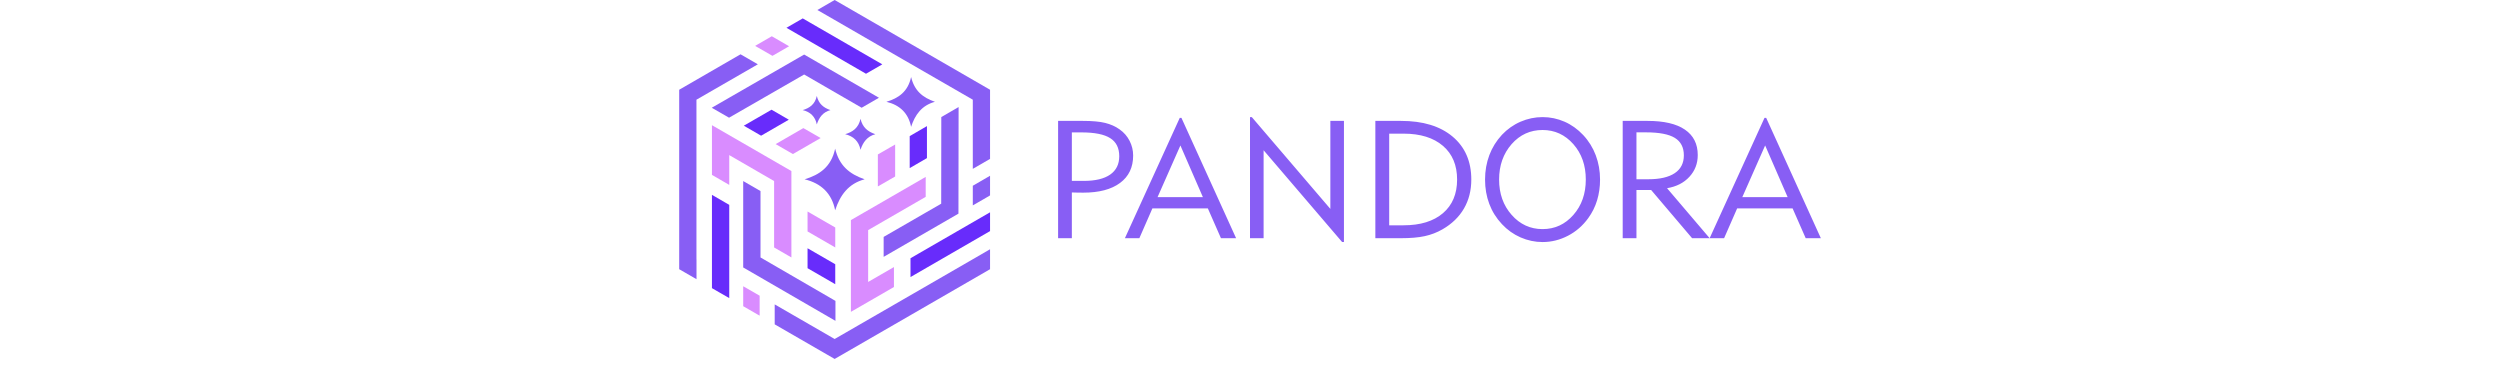
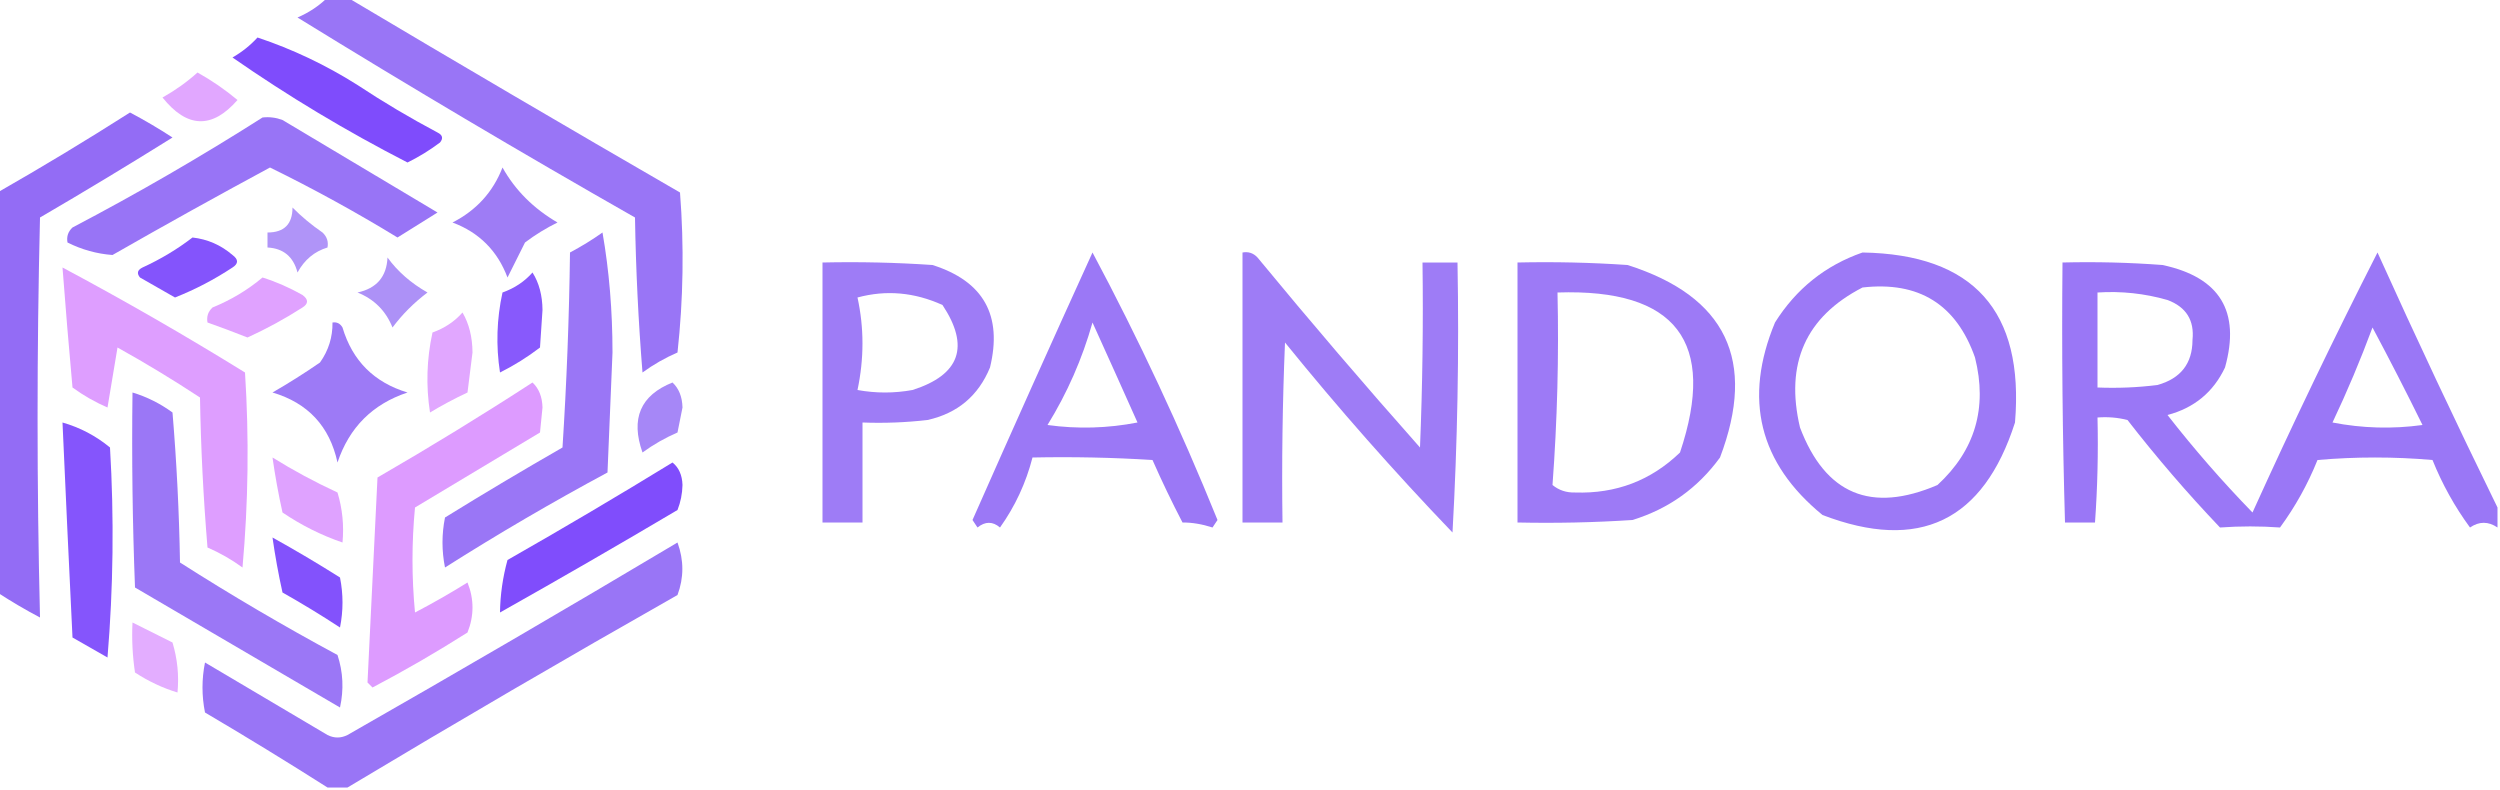
- <svg xmlns="http://www.w3.org/2000/svg" version="1.1" id="图层_1" x="0px" y="0px" viewBox="0 0 500 73" style="enable-background:new 0 0 500 73;" xml:space="preserve">
-   <style type="text/css">
- 	.st0{fill-rule:evenodd;clip-rule:evenodd;fill:#D98CFF;}
- 	.st1{fill-rule:evenodd;clip-rule:evenodd;fill:#885EF4;}
- 	.st2{fill-rule:evenodd;clip-rule:evenodd;fill:#682CFB;}
- </style>
+ <svg xmlns="http://www.w3.org/2000/svg" version="1.1" width="500px" height="158px" style="shape-rendering:geometricPrecision; text-rendering:geometricPrecision; image-rendering:optimizeQuality; fill-rule:evenodd; clip-rule:evenodd">
  <g>
-     <g>
-       <polygon class="st0" points="151.93,63.13 151.38,62.82 148.64,61.24 148.64,57.25 151.93,59.14   " />
-       <polygon class="st1" points="151.57,12.86 139.29,19.94 139.29,35.9 139.29,51.85 139.3,51.85 139.3,55.84 135.84,53.84     135.84,35.9 135.84,17.95 148.11,10.86   " />
-       <polygon class="st0" points="157.82,9.25 154.49,11.17 151.03,9.18 151.38,8.97 154.36,7.25   " />
-       <polygon class="st2" points="176.46,12.87 173.2,14.75 157.29,5.56 160.55,3.68 162.12,4.59   " />
-       <polygon class="st1" points="198.01,49.85 198.01,53.84 182.47,62.82 166.93,71.79 154.94,64.87 154.94,60.88 166.93,67.8     180.74,59.83 194.56,51.85 194.56,51.85   " />
-       <polygon class="st1" points="198.01,35.15 198.01,35.9 198.01,39.08 197.3,39.5 194.56,41.08 194.56,37.15   " />
-       <polygon class="st1" points="166.93,0 182.47,8.97 198.01,17.95 198.01,31.78 194.56,33.77 194.56,19.94 180.74,11.97     166.93,3.99 166.93,3.99 163.58,2.06 163.47,2   " />
-       <polygon class="st2" points="142.39,57.63 142.39,38.97 145.12,40.55 145.85,40.97 145.85,59.62 143.76,58.42   " />
-       <polygon class="st0" points="142.39,25.04 142.74,25.24 158.28,34.21 158.28,51.49 154.82,49.49 154.82,36.21 145.85,31.02     145.85,36.98 142.39,34.98 142.39,29.03   " />
-       <polygon class="st1" points="167.09,64.17 148.64,53.49 148.64,36.21 152.1,38.21 152.1,51.49 167.09,60.18   " />
-       <polygon class="st1" points="142.35,21.55 160.83,10.91 175.79,19.55 172.33,21.55 160.83,14.9 145.81,23.54   " />
-       <polygon class="st0" points="161.51,42.3 167.05,45.5 167.05,49.49 161.51,46.29   " />
-       <polygon class="st2" points="161.51,49.65 167.05,52.85 167.05,56.84 161.51,53.64   " />
-       <polygon class="st0" points="175.57,37.29 175.57,30.89 179.03,28.9 179.03,35.3   " />
-       <polygon class="st2" points="181.94,33.62 181.94,27.22 185.39,25.22 185.39,31.62   " />
-       <polygon class="st0" points="170.18,62.37 170.18,61.97 170.18,44.02 185.14,35.38 185.14,39.37 173.63,46.02 173.63,56.39     178.79,53.41 178.79,57.4 173.63,60.38   " />
-       <polygon class="st1" points="191.72,21.41 191.69,42.73 176.73,51.37 176.73,47.38 188.24,40.74 188.26,23.41   " />
-       <polygon class="st2" points="148.76,25.14 154.31,21.94 157.76,23.94 152.22,27.14   " />
-       <polygon class="st0" points="155.13,28.82 160.67,25.62 164.13,27.61 158.58,30.81   " />
-       <polygon class="st2" points="198.01,42.46 198.01,46.22 182.1,55.41 182.1,51.65 183.67,50.74   " />
-       <path class="st1" d="M167.03,29.73c0.8,3.35,2.81,5.07,5.9,6.13c-3.27,0.87-4.93,3.21-5.9,6.2c-0.66-3.37-2.79-5.4-6.11-6.2    C163.9,34.97,166.25,33.38,167.03,29.73z" />
-       <path class="st1" d="M182.22,15.4c0.65,2.71,2.27,4.1,4.77,4.96c-2.64,0.71-3.99,2.6-4.77,5.01c-0.54-2.72-2.25-4.37-4.94-5.01    C179.69,19.64,181.59,18.35,182.22,15.4z" />
-       <path class="st1" d="M163.36,19.19c0.37,1.55,1.3,2.34,2.73,2.83c-1.51,0.4-2.28,1.48-2.73,2.86c-0.31-1.55-1.29-2.5-2.82-2.86    C161.91,21.61,163,20.88,163.36,19.19z" />
-       <path class="st1" d="M172.1,23.76c0.4,1.69,1.41,2.55,2.97,3.08c-1.64,0.44-2.48,1.62-2.97,3.12c-0.33-1.69-1.4-2.72-3.07-3.12    C170.53,26.4,171.71,25.59,172.1,23.76z" />
-     </g>
-     <path class="st1" d="M214.37,36.18h2.38c2.31,0,4.07-0.42,5.28-1.26c1.21-0.84,1.82-2.07,1.82-3.67c0-1.65-0.6-2.86-1.81-3.62   c-1.2-0.77-3.13-1.15-5.76-1.15h-1.91V36.18L214.37,36.18z M211.62,47.64V24.18h4.97c1.86,0,3.34,0.13,4.43,0.4   c1.09,0.27,2.06,0.69,2.89,1.29c0.87,0.61,1.54,1.38,2.01,2.3c0.47,0.92,0.71,1.9,0.71,2.94c0,2.35-0.87,4.18-2.61,5.47   c-1.74,1.3-4.2,1.95-7.37,1.95c-0.34,0-0.7,0-1.08-0.01c-0.38-0.01-0.78-0.02-1.2-0.03v9.15H211.62L211.62,47.64z M231.51,39.43   h9.07l-4.5-10.34L231.51,39.43L231.51,39.43z M224.98,47.64h2.89l2.61-5.96h11.09l2.62,5.96h3.03l-10.93-24.06h-0.34L224.98,47.64   L224.98,47.64z M250,47.64V23.42h0.36l15.71,18.36v-17.6h2.72v24.22h-0.37l-15.7-18.35v17.59H250L250,47.64z M277.83,45.06h2.88   c3.37,0,5.99-0.81,7.88-2.42c1.88-1.61,2.83-3.85,2.83-6.73c0-2.87-0.94-5.12-2.83-6.74c-1.89-1.62-4.51-2.44-7.87-2.44h-2.88   V45.06L277.83,45.06z M275.07,47.64V24.18h5.13c4.38,0,7.82,1.04,10.32,3.14c2.49,2.09,3.74,4.96,3.74,8.59   c0,2.18-0.49,4.11-1.47,5.8c-0.98,1.69-2.42,3.08-4.32,4.17c-1.08,0.62-2.25,1.07-3.53,1.35c-1.28,0.28-2.85,0.41-4.73,0.41H275.07   L275.07,47.64z M299.82,35.91c0,2.82,0.83,5.17,2.51,7.07c1.67,1.89,3.73,2.84,6.18,2.84c2.45,0,4.5-0.94,6.16-2.83   c1.66-1.88,2.49-4.24,2.49-7.08c0-2.84-0.83-5.2-2.49-7.08c-1.66-1.88-3.71-2.83-6.16-2.83c-2.46,0-4.52,0.94-6.19,2.83   C300.66,30.73,299.82,33.09,299.82,35.91L299.82,35.91z M297.01,35.91c0-1.75,0.29-3.37,0.86-4.89c0.57-1.51,1.41-2.86,2.52-4.06   c1.07-1.13,2.31-2.01,3.72-2.62c1.41-0.61,2.88-0.92,4.41-0.92c1.53,0,2.99,0.31,4.39,0.92c1.39,0.61,2.63,1.5,3.72,2.66   c1.11,1.18,1.95,2.54,2.52,4.05c0.57,1.52,0.86,3.14,0.86,4.87c0,1.47-0.2,2.85-0.59,4.14c-0.39,1.29-0.98,2.47-1.76,3.55   c-1.09,1.51-2.44,2.69-4.05,3.53c-1.61,0.84-3.31,1.27-5.09,1.27c-1.52,0-2.99-0.31-4.41-0.93c-1.41-0.62-2.65-1.5-3.72-2.65   c-1.12-1.19-1.97-2.55-2.53-4.04C297.29,39.28,297.01,37.66,297.01,35.91L297.01,35.91z M324.54,47.64V24.18h4.97   c3.28,0,5.78,0.58,7.48,1.75c1.71,1.17,2.56,2.86,2.56,5.08c0,1.7-0.56,3.15-1.67,4.35c-1.11,1.21-2.6,1.97-4.47,2.28l8.52,10   h-3.51L330.23,38h-2.94v9.64H324.54L324.54,47.64z M327.29,35.85h2.38c2.31,0,4.07-0.41,5.28-1.22c1.21-0.81,1.82-2,1.82-3.55   c0-1.6-0.6-2.76-1.8-3.5c-1.2-0.74-3.12-1.11-5.77-1.11h-1.91V35.85L327.29,35.85z M348.46,39.43h9.07l-4.5-10.34L348.46,39.43   L348.46,39.43z M341.93,47.64h2.89l2.61-5.96h11.09l2.62,5.96h3.03l-10.93-24.06h-0.34L341.93,47.64z" />
+     <path style="opacity:0.857" fill="#885ef4" d="M 65.5,-0.5 C 66.833,-0.5 68.167,-0.5 69.5,-0.5C 91.521,12.6 113.688,25.6 136,38.5C 136.832,49.182 136.666,59.849 135.5,70.5C 133.004,71.58 130.67,72.914 128.5,74.5C 127.668,64.183 127.168,53.849 127,43.5C 104.217,30.53 81.717,17.196 59.5,3.5C 61.807,2.508 63.807,1.175 65.5,-0.5 Z" />
+   </g>
+   <g>
+     <path style="opacity:0.844" fill="#682cfb" d="M 51.5,7.5 C 58.481,9.822 65.148,12.989 71.5,17C 76.668,20.419 82.002,23.585 87.5,26.5C 88.521,27.002 88.688,27.668 88,28.5C 85.966,30.032 83.799,31.365 81.5,32.5C 69.3,26.24 57.634,19.24 46.5,11.5C 48.419,10.387 50.086,9.054 51.5,7.5 Z" />
+   </g>
+   <g>
+     <path style="opacity:0.762" fill="#d88cff" d="M 39.5,14.5 C 42.342,16.087 45.008,17.92 47.5,20C 42.418,25.825 37.418,25.658 32.5,19.5C 35.077,18.057 37.41,16.39 39.5,14.5 Z" />
+   </g>
+   <g>
+     <path style="opacity:0.91" fill="#885df4" d="M -0.5,118.5 C -0.5,91.833 -0.5,65.167 -0.5,38.5C 8.447,33.392 17.281,28.059 26,22.5C 28.916,24.041 31.749,25.707 34.5,27.5C 25.785,32.944 16.952,38.278 8,43.5C 7.352,70.245 7.352,96.912 8,123.5C 5.057,121.948 2.223,120.281 -0.5,118.5 Z" />
+   </g>
+   <g>
+     <path style="opacity:0.86" fill="#885ef4" d="M 52.5,23.5 C 53.873,23.343 55.207,23.51 56.5,24C 66.833,30.167 77.167,36.333 87.5,42.5C 84.833,44.167 82.167,45.833 79.5,47.5C 71.225,42.445 62.725,37.779 54,33.5C 43.435,39.199 32.935,45.033 22.5,51C 19.354,50.764 16.354,49.931 13.5,48.5C 13.281,47.325 13.614,46.325 14.5,45.5C 27.557,38.645 40.223,31.312 52.5,23.5 Z" />
+   </g>
+   <g>
+     <path style="opacity:0.809" fill="#885ef3" d="M 100.5,33.5 C 103.039,38.04 106.706,41.707 111.5,44.5C 109.207,45.626 107.04,46.959 105,48.5C 103.829,50.842 102.662,53.176 101.5,55.5C 99.493,50.159 95.826,46.493 90.5,44.5C 95.275,42.063 98.608,38.396 100.5,33.5 Z" />
+   </g>
+   <g>
+     <path style="opacity:0.664" fill="#885ef4" d="M 58.5,41.5 C 60.272,43.296 62.272,44.962 64.5,46.5C 65.386,47.325 65.719,48.325 65.5,49.5C 62.899,50.28 60.899,51.946 59.5,54.5C 58.676,51.337 56.676,49.67 53.5,49.5C 53.5,48.5 53.5,47.5 53.5,46.5C 56.833,46.5 58.5,44.833 58.5,41.5 Z" />
+   </g>
+   <g>
+     <path style="opacity:0.848" fill="#885ef4" d="M 120.5,46.5 C 121.831,54.138 122.498,62.138 122.5,70.5C 122.167,78.5 121.833,86.5 121.5,94.5C 110.42,100.455 99.587,106.788 89,113.5C 88.333,110.167 88.333,106.833 89,103.5C 96.751,98.707 104.584,94.041 112.5,89.5C 113.333,76.513 113.833,63.513 114,50.5C 116.314,49.267 118.481,47.933 120.5,46.5 Z" />
+   </g>
+   <g>
+     <path style="opacity:0.809" fill="#682cfb" d="M 38.5,47.5 C 41.516,47.841 44.182,49.007 46.5,51C 47.711,51.893 47.711,52.726 46.5,53.5C 42.887,55.89 39.054,57.89 35,59.5C 32.683,58.174 30.349,56.84 28,55.5C 27.312,54.668 27.479,54.002 28.5,53.5C 32.135,51.836 35.468,49.836 38.5,47.5 Z" />
+   </g>
+   <g>
+     <path style="opacity:0.838" fill="#885ef4" d="M 218.5,50.5 C 227.725,67.79 236.059,85.624 243.5,104C 243.167,104.5 242.833,105 242.5,105.5C 240.412,104.821 238.412,104.488 236.5,104.5C 234.36,100.388 232.36,96.221 230.5,92C 222.507,91.5 214.507,91.334 206.5,91.5C 205.197,96.581 203.03,101.248 200,105.5C 198.542,104.253 197.042,104.253 195.5,105.5C 195.167,105 194.833,104.5 194.5,104C 202.41,86.095 210.41,68.262 218.5,50.5 Z M 218.5,64.5 C 221.477,71.065 224.477,77.732 227.5,84.5C 221.528,85.664 215.528,85.83 209.5,85C 213.455,78.59 216.455,71.757 218.5,64.5 Z" />
+   </g>
+   <g>
+     <path style="opacity:0.814" fill="#885ef4" d="M 248.5,50.5 C 249.675,50.281 250.675,50.614 251.5,51.5C 262.096,64.353 272.93,77.019 284,89.5C 284.5,77.171 284.667,64.838 284.5,52.5C 286.833,52.5 289.167,52.5 291.5,52.5C 291.833,70.512 291.5,88.512 290.5,106.5C 278.804,94.304 267.638,81.637 257,68.5C 256.5,80.495 256.333,92.495 256.5,104.5C 253.833,104.5 251.167,104.5 248.5,104.5C 248.5,86.5 248.5,68.5 248.5,50.5 Z" />
+   </g>
+   <g>
+     <path style="opacity:0.834" fill="#885ef4" d="M 372.5,50.5 C 394.694,50.867 404.861,62.201 403,84.5C 396.675,104.246 383.842,110.413 364.5,103C 351.82,92.621 348.654,79.787 355,64.5C 359.237,57.755 365.071,53.088 372.5,50.5 Z M 372.5,57.5 C 383.765,56.212 391.265,60.878 395,71.5C 397.523,81.57 395.023,90.07 387.5,97C 374.233,102.694 365.067,98.861 360,85.5C 356.972,72.693 361.138,63.359 372.5,57.5 Z" />
+   </g>
+   <g>
+     <path style="opacity:0.844" fill="#885ef4" d="M 499.5,101.5 C 499.5,102.833 499.5,104.167 499.5,105.5C 497.661,104.248 495.828,104.248 494,105.5C 490.94,101.328 488.44,96.829 486.5,92C 478.833,91.333 471.167,91.333 463.5,92C 461.56,96.829 459.06,101.328 456,105.5C 452.042,105.209 448.042,105.209 444,105.5C 437.459,98.628 431.293,91.461 425.5,84C 423.527,83.504 421.527,83.338 419.5,83.5C 419.666,90.508 419.5,97.508 419,104.5C 417,104.5 415,104.5 413,104.5C 412.5,87.17 412.333,69.837 412.5,52.5C 419.175,52.334 425.842,52.5 432.5,53C 443.973,55.453 448.14,62.287 445,73.5C 442.673,78.423 438.84,81.59 433.5,83C 438.823,89.821 444.489,96.321 450.5,102.5C 458.463,84.921 466.796,67.588 475.5,50.5C 483.27,67.703 491.27,84.703 499.5,101.5 Z M 419.5,58.5 C 424.267,58.191 428.934,58.691 433.5,60C 437.238,61.399 438.904,64.066 438.5,68C 438.485,72.694 436.152,75.694 431.5,77C 427.514,77.499 423.514,77.665 419.5,77.5C 419.5,71.167 419.5,64.833 419.5,58.5 Z M 474.5,65.5 C 477.92,71.904 481.253,78.404 484.5,85C 478.472,85.83 472.472,85.664 466.5,84.5C 469.455,78.26 472.122,71.927 474.5,65.5 Z" />
+   </g>
+   <g>
+     <path style="opacity:0.684" fill="#885ef4" d="M 77.5,51.5 C 79.525,54.293 82.191,56.626 85.5,58.5C 82.806,60.527 80.473,62.861 78.5,65.5C 77.167,62.167 74.833,59.833 71.5,58.5C 75.332,57.672 77.332,55.339 77.5,51.5 Z" />
+   </g>
+   <g>
+     <path style="opacity:0.81" fill="#885ef4" d="M 164.5,52.5 C 171.841,52.334 179.174,52.5 186.5,53C 196.704,56.24 200.537,63.073 198,73.5C 195.668,79.164 191.501,82.664 185.5,84C 181.179,84.499 176.846,84.666 172.5,84.5C 172.5,91.167 172.5,97.833 172.5,104.5C 169.833,104.5 167.167,104.5 164.5,104.5C 164.5,87.167 164.5,69.833 164.5,52.5 Z M 171.5,59.5 C 177.213,57.949 182.88,58.449 188.5,61C 194.003,69.302 192.003,74.969 182.5,78C 178.833,78.667 175.167,78.667 171.5,78C 172.826,71.734 172.826,65.568 171.5,59.5 Z" />
+   </g>
+   <g>
+     <path style="opacity:0.822" fill="#885ef4" d="M 303.5,52.5 C 310.841,52.334 318.174,52.5 325.5,53C 345.211,59.256 351.378,72.09 344,91.5C 339.563,97.601 333.73,101.767 326.5,104C 318.841,104.5 311.174,104.666 303.5,104.5C 303.5,87.167 303.5,69.833 303.5,52.5 Z M 311.5,58.5 C 335.243,57.708 343.41,68.375 336,90.5C 330.192,96.105 323.192,98.772 315,98.5C 313.272,98.546 311.772,98.046 310.5,97C 311.461,84.037 311.794,71.204 311.5,58.5 Z" />
+   </g>
+   <g>
+     <path style="opacity:0.847" fill="#d88cff" d="M 12.5,53.5 C 24.884,60.109 37.051,67.109 49,74.5C 49.833,87.513 49.666,100.513 48.5,113.5C 46.33,111.914 43.996,110.58 41.5,109.5C 40.668,99.517 40.168,89.517 40,79.5C 34.632,75.968 29.131,72.635 23.5,69.5C 22.833,73.5 22.167,77.5 21.5,81.5C 19.004,80.42 16.671,79.086 14.5,77.5C 13.773,69.475 13.106,61.475 12.5,53.5 Z" />
+   </g>
+   <g>
+     <path style="opacity:0.783" fill="#672bfb" d="M 106.5,54.5 C 107.809,56.571 108.475,59.071 108.5,62C 108.333,64.5 108.167,67 108,69.5C 105.502,71.417 102.835,73.084 100,74.5C 99.171,69.136 99.337,63.802 100.5,58.5C 102.911,57.639 104.911,56.306 106.5,54.5 Z" />
+   </g>
+   <g>
+     <path style="opacity:0.799" fill="#d88bff" d="M 52.5,55.5 C 55.223,56.352 57.89,57.519 60.5,59C 61.711,59.893 61.711,60.726 60.5,61.5C 56.956,63.771 53.29,65.771 49.5,67.5C 46.796,66.428 44.13,65.428 41.5,64.5C 41.281,63.325 41.614,62.325 42.5,61.5C 46.229,59.977 49.562,57.977 52.5,55.5 Z" />
+   </g>
+   <g>
+     <path style="opacity:0.766" fill="#d88cff" d="M 92.5,62.5 C 93.812,64.743 94.478,67.41 94.5,70.5C 94.167,73.167 93.833,75.833 93.5,78.5C 90.921,79.706 88.421,81.039 86,82.5C 85.171,77.136 85.337,71.802 86.5,66.5C 88.911,65.639 90.911,64.306 92.5,62.5 Z" />
+   </g>
+   <g>
+     <path style="opacity:0.828" fill="#885ef4" d="M 66.5,64.5 C 67.376,64.369 68.043,64.703 68.5,65.5C 70.481,72.148 74.815,76.481 81.5,78.5C 74.507,80.826 69.841,85.493 67.5,92.5C 65.931,85.265 61.598,80.598 54.5,78.5C 57.751,76.625 60.918,74.625 64,72.5C 65.707,70.091 66.54,67.424 66.5,64.5 Z" />
+   </g>
+   <g>
+     <path style="opacity:0.871" fill="#d88cff" d="M 106.5,76.5 C 107.777,77.694 108.444,79.36 108.5,81.5C 108.333,83.167 108.167,84.833 108,86.5C 99.667,91.5 91.333,96.5 83,101.5C 82.333,108.5 82.333,115.5 83,122.5C 86.581,120.626 90.081,118.626 93.5,116.5C 94.833,119.833 94.833,123.167 93.5,126.5C 87.33,130.419 80.997,134.086 74.5,137.5C 74.167,137.167 73.833,136.833 73.5,136.5C 74.15,122.866 74.817,109.199 75.5,95.5C 86.064,89.392 96.397,83.059 106.5,76.5 Z" />
+   </g>
+   <g>
+     <path style="opacity:0.745" fill="#885ef4" d="M 134.5,76.5 C 135.777,77.694 136.444,79.36 136.5,81.5C 136.167,83.167 135.833,84.833 135.5,86.5C 133.004,87.58 130.67,88.914 128.5,90.5C 126.092,83.722 128.092,79.055 134.5,76.5 Z" />
+   </g>
+   <g>
+     <path style="opacity:0.842" fill="#885ef4" d="M 26.5,78.5 C 29.378,79.37 32.045,80.703 34.5,82.5C 35.332,92.483 35.832,102.483 36,112.5C 46.253,119.045 56.753,125.212 67.5,131C 68.622,134.409 68.789,137.909 68,141.5C 54.333,133.5 40.667,125.5 27,117.5C 26.5,104.504 26.333,91.504 26.5,78.5 Z" />
+   </g>
+   <g>
+     <path style="opacity:0.808" fill="#682cfb" d="M 12.5,84.5 C 16.008,85.504 19.174,87.171 22,89.5C 22.833,103.512 22.666,117.512 21.5,131.5C 19.167,130.167 16.833,128.833 14.5,127.5C 13.801,113.134 13.134,98.801 12.5,84.5 Z" />
+   </g>
+   <g>
+     <path style="opacity:0.811" fill="#d88cff" d="M 54.5,91.5 C 58.647,94.075 62.98,96.409 67.5,98.5C 68.487,101.768 68.82,105.102 68.5,108.5C 64.285,107.059 60.285,105.059 56.5,102.5C 55.687,98.838 55.021,95.172 54.5,91.5 Z" />
+   </g>
+   <g>
+     <path style="opacity:0.843" fill="#682cfb" d="M 134.5,92.5 C 135.765,93.514 136.431,95.014 136.5,97C 136.456,98.764 136.122,100.431 135.5,102C 123.748,108.96 111.915,115.793 100,122.5C 100.046,118.974 100.546,115.474 101.5,112C 112.67,105.637 123.67,99.137 134.5,92.5 Z" />
+   </g>
+   <g>
+     <path style="opacity:0.819" fill="#682cfb" d="M 54.5,107.5 C 59.055,110.029 63.555,112.696 68,115.5C 68.667,118.833 68.667,122.167 68,125.5C 64.25,123.041 60.417,120.708 56.5,118.5C 55.687,114.838 55.021,111.172 54.5,107.5 Z" />
+   </g>
+   <g>
+     <path style="opacity:0.859" fill="#885ef4" d="M 69.5,157.5 C 68.167,157.5 66.833,157.5 65.5,157.5C 57.481,152.4 49.314,147.4 41,142.5C 40.333,139.167 40.333,135.833 41,132.5C 49.167,137.333 57.333,142.167 65.5,147C 66.833,147.667 68.167,147.667 69.5,147C 91.63,134.366 113.63,121.533 135.5,108.5C 136.791,112.045 136.791,115.545 135.5,119C 113.273,131.608 91.273,144.441 69.5,157.5 Z" />
+   </g>
+   <g>
+     <path style="opacity:0.708" fill="#d88bff" d="M 26.5,124.5 C 29.14,125.82 31.807,127.153 34.5,128.5C 35.487,131.768 35.82,135.102 35.5,138.5C 32.534,137.602 29.701,136.269 27,134.5C 26.502,131.183 26.335,127.85 26.5,124.5 Z" />
  </g>
</svg>
